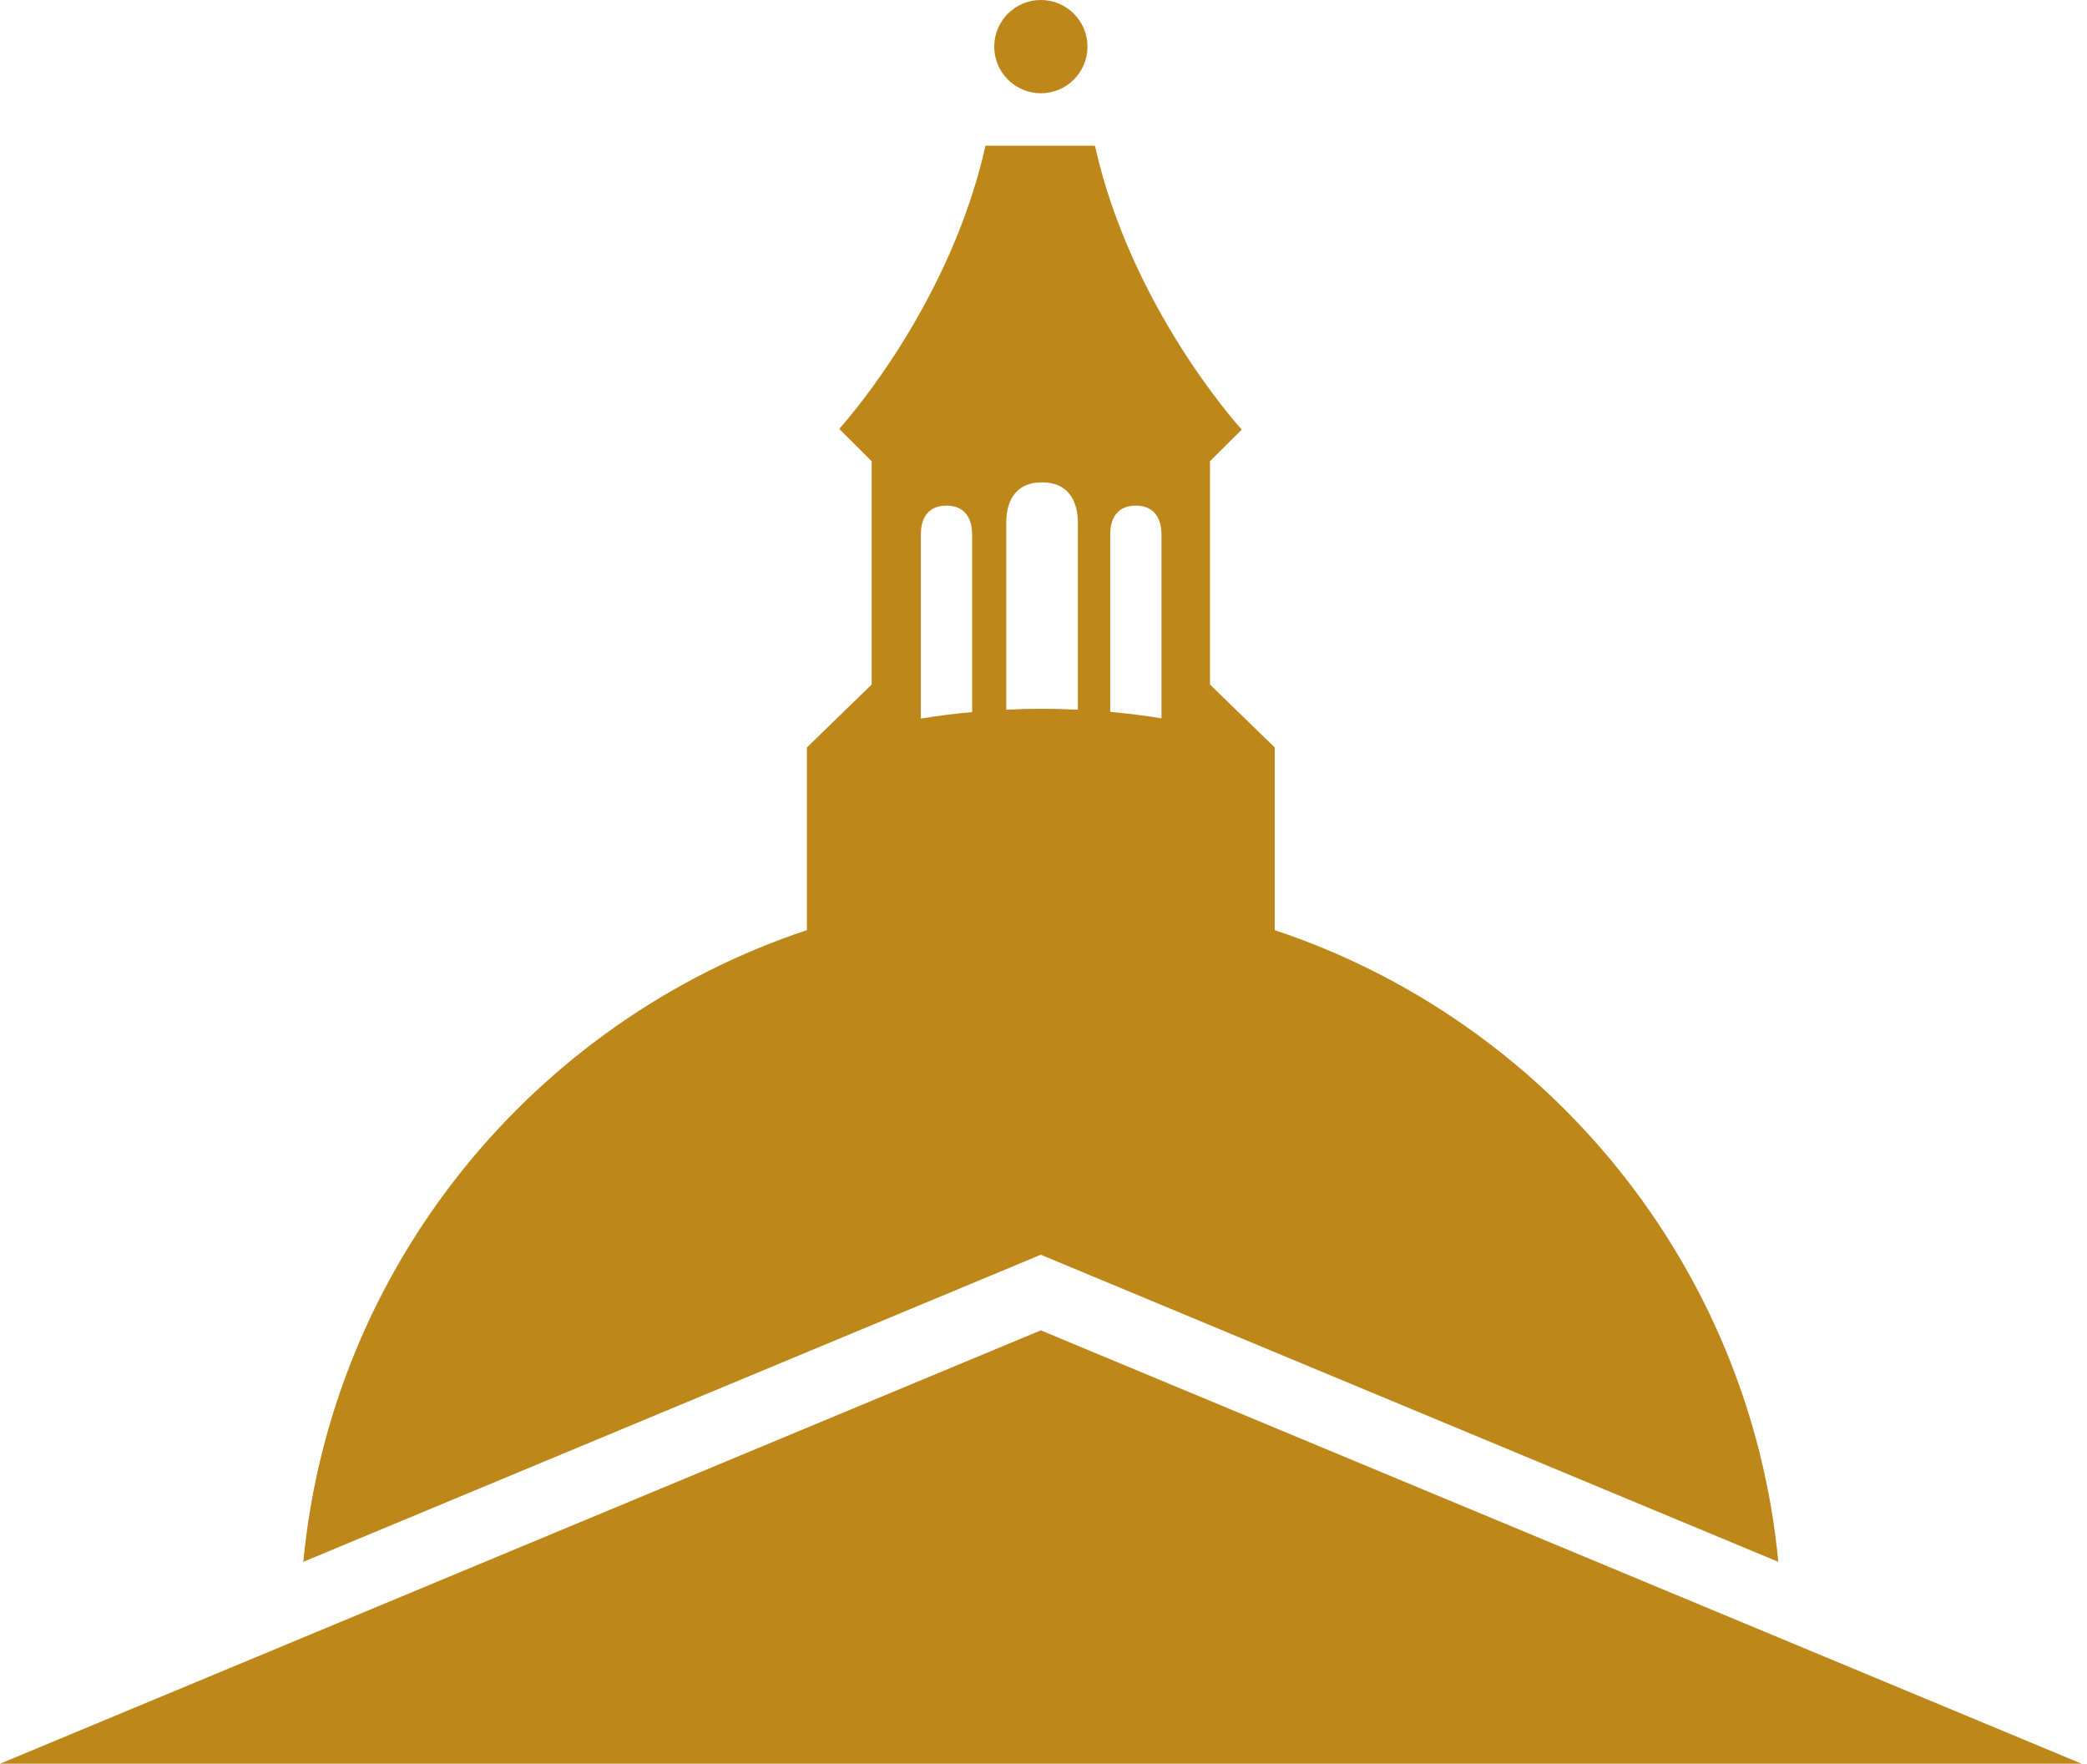
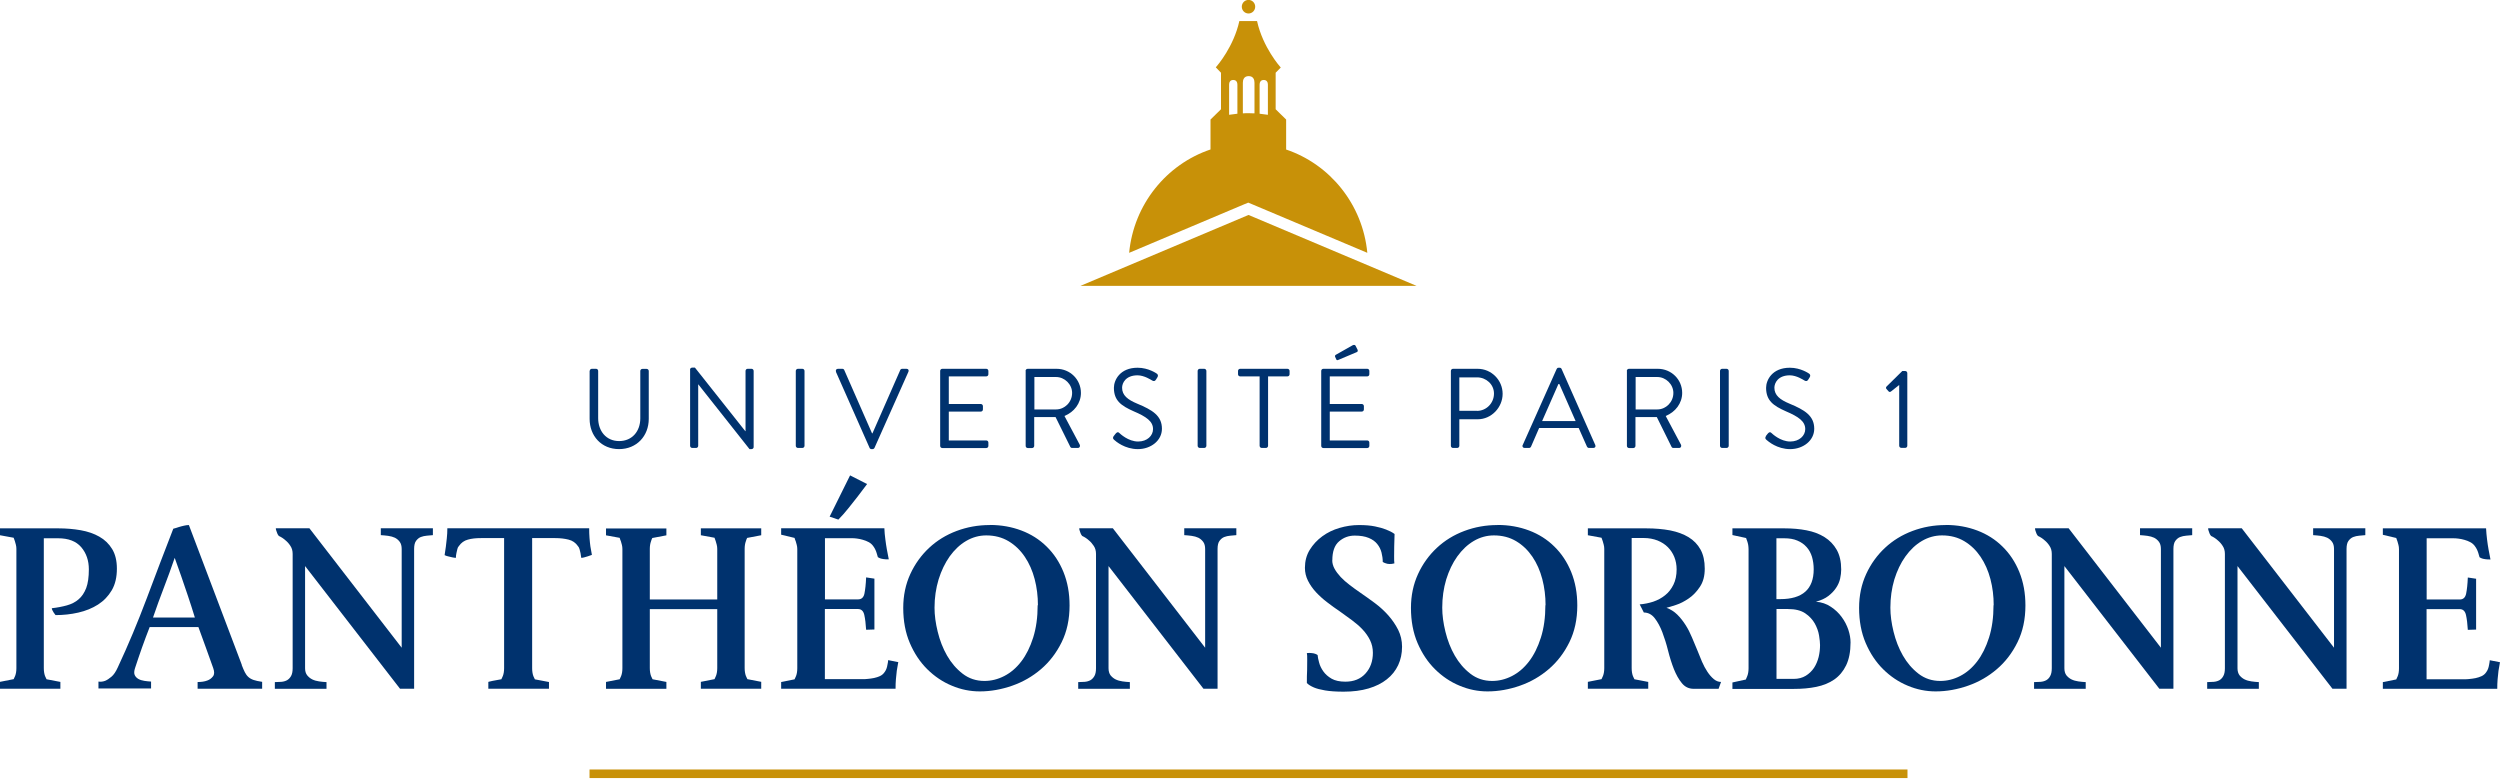
- <svg xmlns="http://www.w3.org/2000/svg" width="71" height="60" viewBox="0 0 71 60" fill="none">
-   <path d="M35.41 3.173C36.286 3.173 36.996 2.462 36.996 1.587C36.996 0.711 36.286 0 35.41 0C34.535 0 33.824 0.711 33.824 1.587C33.824 2.462 34.535 3.173 35.41 3.173Z" fill="#BE8719" />
-   <path d="M35.409 45.257L0 60H70.819L35.409 45.257Z" fill="#BE8719" />
-   <path d="M43.366 31.642V25.428L41.164 23.287V15.689L42.246 14.614C42.097 14.451 38.475 10.434 37.249 4.957H33.527C32.35 10.207 28.971 14.118 28.564 14.576L28.554 14.594L29.654 15.689V23.287L27.451 25.428V31.642C18.167 34.73 11.28 43.065 10.318 53.132L34.497 43.065L35.407 42.684L36.321 43.065L60.499 53.132C59.537 43.065 52.65 34.73 43.366 31.642ZM37.769 18.181C37.769 17.771 37.912 17.201 38.641 17.201C39.37 17.201 39.514 17.782 39.514 18.181V24.436C38.938 24.344 38.357 24.269 37.769 24.216V18.181ZM34.233 17.776C34.233 17.206 34.433 16.41 35.451 16.41C36.469 16.41 36.669 17.219 36.669 17.776V24.142C36.265 24.124 35.86 24.111 35.451 24.111C35.042 24.111 34.638 24.121 34.233 24.142V17.776ZM31.327 18.181C31.327 17.771 31.47 17.201 32.199 17.201C32.929 17.201 33.072 17.782 33.072 18.181V24.223C32.483 24.277 31.903 24.351 31.327 24.446V18.181Z" fill="#BE8719" />
+ <svg xmlns="http://www.w3.org/2000/svg" width="196" height="61" viewBox="0 0 196 61" fill="none">
+   <path d="M97.883 1.058C98.173 1.058 98.408 0.82 98.408 0.525C98.408 0.231 98.173 -0.007 97.883 -0.007C97.592 -0.007 97.357 0.231 97.357 0.525C97.357 0.82 97.592 1.058 97.883 1.058Z" fill="#C89108" />
+   <path d="M97.883 16.852L84.704 22.413H111.061L97.883 16.852Z" fill="#C89108" />
+   <path d="M96.362 6.64C96.362 6.486 96.417 6.269 96.687 6.269C96.956 6.269 97.012 6.486 97.012 6.64V8.916C96.79 8.937 96.576 8.965 96.362 9V6.64ZM97.44 6.486C97.44 6.269 97.516 5.967 97.896 5.967C98.276 5.967 98.352 6.269 98.352 6.486V8.888C98.2 8.881 98.048 8.874 97.896 8.874C97.744 8.874 97.592 8.874 97.44 8.888V6.486ZM98.753 6.64C98.753 6.486 98.808 6.269 99.078 6.269C99.347 6.269 99.403 6.486 99.403 6.64V9C99.189 8.965 98.974 8.937 98.753 8.916V6.64ZM100.833 11.718V9.372L100.011 8.566V5.701L100.412 5.295C100.356 5.232 99.009 3.719 98.553 1.653H97.164C96.728 3.635 95.471 5.106 95.319 5.281L95.726 5.701V8.566L94.904 9.372V11.718C91.449 12.881 88.885 16.026 88.525 19.822L97.523 16.026L97.862 15.886L98.2 16.026L107.198 19.822C106.839 16.026 104.275 12.881 100.819 11.718" fill="#C89108" />
+   <path d="M4.734 53.457V53.996H0V53.457L1.071 53.246C1.071 53.246 1.12 53.148 1.189 52.987C1.251 52.826 1.285 52.623 1.285 52.378V43.034C1.285 42.915 1.272 42.81 1.244 42.705C1.216 42.6 1.196 42.509 1.168 42.432C1.133 42.341 1.099 42.25 1.071 42.159L0 41.963V41.423H4.582C5.19 41.423 5.777 41.472 6.33 41.57C6.883 41.669 7.374 41.837 7.788 42.075C8.21 42.313 8.542 42.635 8.79 43.041C9.039 43.448 9.164 43.959 9.164 44.582C9.164 45.255 9.032 45.815 8.763 46.277C8.493 46.733 8.134 47.111 7.685 47.398C7.235 47.685 6.717 47.895 6.137 48.028C5.556 48.161 4.962 48.224 4.354 48.224C4.243 48.084 4.153 47.951 4.105 47.839C4.077 47.79 4.063 47.734 4.063 47.685C4.499 47.636 4.893 47.559 5.245 47.461C5.598 47.363 5.909 47.209 6.164 46.985C6.42 46.768 6.614 46.473 6.759 46.102C6.897 45.731 6.966 45.248 6.966 44.638C6.966 43.945 6.766 43.364 6.365 42.894C5.964 42.432 5.363 42.201 4.561 42.201H3.435V52.378C3.435 52.623 3.469 52.833 3.531 53.001C3.573 53.092 3.607 53.176 3.649 53.254L4.741 53.464L4.734 53.457Z" fill="#00326E" />
+   <path d="M15.279 48.42C15.099 47.839 14.92 47.265 14.726 46.697C14.56 46.207 14.387 45.696 14.201 45.157C14.014 44.624 13.848 44.148 13.697 43.735C13.427 44.519 13.144 45.304 12.847 46.074C12.549 46.844 12.266 47.629 11.996 48.413H15.279V48.42ZM18.949 52.133C19.038 52.364 19.121 52.553 19.197 52.707C19.273 52.854 19.363 52.98 19.474 53.078C19.584 53.176 19.716 53.253 19.881 53.309C20.047 53.365 20.268 53.414 20.552 53.456V53.996H15.493V53.471C15.784 53.471 16.039 53.435 16.253 53.352C16.433 53.288 16.578 53.183 16.696 53.029C16.813 52.882 16.82 52.665 16.716 52.378C16.523 51.852 16.329 51.313 16.136 50.76C15.935 50.214 15.742 49.681 15.555 49.163H11.734C11.533 49.681 11.333 50.206 11.139 50.753C10.946 51.292 10.766 51.839 10.587 52.378C10.511 52.609 10.504 52.791 10.559 52.917C10.614 53.043 10.711 53.148 10.842 53.225C10.974 53.302 11.133 53.352 11.319 53.38C11.506 53.407 11.679 53.428 11.844 53.435V53.975H7.719V53.435C7.885 53.464 8.057 53.443 8.237 53.38C8.389 53.316 8.555 53.211 8.735 53.057C8.914 52.91 9.08 52.665 9.232 52.329C10.048 50.585 10.801 48.778 11.506 46.907C12.204 45.037 12.902 43.216 13.586 41.451C13.738 41.416 13.883 41.367 14.028 41.318C14.153 41.283 14.291 41.241 14.429 41.213C14.567 41.178 14.698 41.164 14.809 41.164L18.956 52.119L18.949 52.133Z" fill="#00326E" />
+   <path d="M33.939 41.416V41.955C33.8 41.969 33.642 41.983 33.469 41.997C33.296 42.011 33.137 42.046 32.992 42.102C32.847 42.158 32.722 42.264 32.619 42.404C32.515 42.544 32.467 42.761 32.467 43.041V53.996H31.361L23.918 44.379V52.392C23.918 52.623 23.974 52.805 24.084 52.945C24.195 53.078 24.326 53.19 24.485 53.267C24.644 53.344 24.823 53.393 25.017 53.421C25.21 53.449 25.411 53.47 25.598 53.477V54.003H21.548V53.477C21.714 53.477 21.88 53.47 22.052 53.456C22.225 53.442 22.37 53.4 22.502 53.33C22.626 53.26 22.736 53.148 22.819 53.001C22.902 52.854 22.944 52.651 22.944 52.392V43.433C22.944 43.188 22.889 42.978 22.771 42.803C22.66 42.628 22.529 42.481 22.391 42.369C22.239 42.228 22.059 42.109 21.859 42.018C21.797 41.941 21.755 41.871 21.734 41.808C21.714 41.745 21.693 41.682 21.665 41.612C21.638 41.549 21.624 41.486 21.624 41.416H24.257L31.492 50.781V43.041C31.492 42.81 31.444 42.621 31.34 42.481C31.237 42.341 31.112 42.236 30.96 42.158C30.808 42.088 30.635 42.039 30.435 42.011C30.235 41.983 30.041 41.969 29.855 41.955V41.416H33.939Z" fill="#00326E" />
+   <path d="M46.191 41.416C46.191 41.675 46.198 41.927 46.218 42.179C46.239 42.432 46.26 42.656 46.288 42.845C46.329 43.076 46.364 43.293 46.405 43.503C46.163 43.594 45.963 43.657 45.797 43.699C45.707 43.727 45.631 43.734 45.569 43.734C45.555 43.608 45.534 43.482 45.514 43.37C45.486 43.265 45.465 43.167 45.438 43.062C45.41 42.957 45.368 42.873 45.306 42.81C45.127 42.551 44.885 42.383 44.574 42.306C44.263 42.228 43.917 42.187 43.53 42.187H41.72V52.385C41.72 52.63 41.754 52.84 41.816 53.008C41.858 53.099 41.892 53.183 41.934 53.26L43.04 53.47V53.996H38.285V53.47C38.285 53.47 38.271 53.463 38.32 53.449C38.368 53.435 38.472 53.414 38.624 53.379C38.776 53.351 39.004 53.309 39.308 53.253C39.322 53.239 39.356 53.155 39.425 52.994C39.488 52.833 39.522 52.63 39.522 52.385V42.187H37.712C37.318 42.187 36.972 42.221 36.682 42.306C36.392 42.383 36.157 42.551 35.977 42.81C35.915 42.873 35.873 42.957 35.853 43.062C35.832 43.167 35.811 43.265 35.783 43.37C35.756 43.489 35.742 43.608 35.742 43.734C35.666 43.734 35.576 43.72 35.472 43.699C35.383 43.671 35.286 43.65 35.175 43.629C35.065 43.608 34.961 43.573 34.857 43.524C34.885 43.321 34.913 43.097 34.954 42.866C34.982 42.67 35.002 42.453 35.03 42.2C35.058 41.948 35.072 41.689 35.072 41.416H46.205H46.191Z" fill="#00326E" />
+   <path d="M59.68 53.457V53.996H54.947V53.457L56.018 53.246C56.018 53.246 56.066 53.148 56.135 52.987C56.197 52.826 56.232 52.623 56.232 52.378V47.755H50.945V52.378C50.945 52.623 50.98 52.833 51.042 53.001C51.077 53.092 51.118 53.176 51.16 53.254L52.245 53.464V54.003H47.511V53.464L48.582 53.254C48.582 53.254 48.63 53.156 48.699 52.994C48.762 52.833 48.796 52.63 48.796 52.385V43.041C48.796 42.922 48.782 42.817 48.755 42.712C48.727 42.607 48.706 42.516 48.679 42.439C48.637 42.348 48.609 42.257 48.582 42.166L47.511 41.97V41.43H52.245V41.97L51.139 42.18C51.097 42.257 51.07 42.341 51.042 42.432C50.98 42.6 50.945 42.803 50.945 43.034V46.999H56.232V43.034C56.232 42.915 56.218 42.81 56.191 42.705C56.163 42.6 56.142 42.509 56.114 42.432C56.08 42.341 56.045 42.25 56.018 42.159L54.947 41.963V41.423H59.68V41.963L58.575 42.173C58.533 42.25 58.506 42.334 58.478 42.425C58.416 42.593 58.381 42.796 58.381 43.027V52.371C58.381 52.616 58.416 52.826 58.478 52.994C58.519 53.085 58.554 53.169 58.595 53.246L59.687 53.457H59.68Z" fill="#00326E" />
+   <path d="M65.043 40.505L65.727 40.737C65.983 40.477 66.246 40.183 66.508 39.854C66.778 39.525 67.019 39.217 67.234 38.937C67.489 38.6 67.738 38.271 67.98 37.949L66.646 37.27L65.043 40.505ZM70.426 51.901C70.385 52.118 70.35 52.35 70.309 52.581C70.281 52.791 70.261 53.008 70.24 53.246C70.219 53.484 70.212 53.736 70.212 53.996H61.242V53.47L62.293 53.26C62.293 53.26 62.341 53.162 62.41 53.001C62.472 52.84 62.507 52.637 62.507 52.392V43.048C62.507 42.929 62.493 42.824 62.465 42.719C62.438 42.614 62.417 42.523 62.389 42.446C62.348 42.355 62.32 42.264 62.293 42.172L61.242 41.92V41.416H69.335C69.348 41.703 69.369 41.99 69.411 42.278C69.445 42.565 69.487 42.831 69.528 43.062C69.576 43.335 69.632 43.594 69.68 43.853C69.514 43.853 69.376 43.853 69.272 43.833C69.162 43.819 69.079 43.797 69.017 43.776C68.941 43.748 68.879 43.72 68.823 43.678C68.796 43.573 68.768 43.468 68.726 43.349C68.664 43.146 68.574 42.964 68.457 42.81C68.367 42.684 68.25 42.579 68.105 42.502C67.959 42.425 67.807 42.362 67.648 42.32C67.489 42.271 67.331 42.242 67.178 42.221C67.026 42.2 66.895 42.194 66.778 42.194H64.677V46.991H67.275C67.545 46.991 67.711 46.837 67.773 46.529C67.835 46.221 67.883 45.801 67.904 45.268L68.554 45.366V49.352L67.904 49.373C67.876 48.897 67.828 48.504 67.759 48.203C67.69 47.902 67.524 47.748 67.268 47.748H64.67V53.246H67.628C67.745 53.246 67.876 53.246 68.035 53.225C68.194 53.211 68.353 53.19 68.526 53.155C68.692 53.12 68.844 53.071 68.996 53.001C69.141 52.931 69.258 52.833 69.348 52.7C69.466 52.546 69.542 52.35 69.576 52.118C69.604 51.999 69.625 51.88 69.632 51.754L70.413 51.908L70.426 51.901Z" fill="#00326E" />
+   <path d="M81.373 47.454C81.373 46.746 81.29 46.06 81.117 45.401C80.945 44.743 80.689 44.162 80.343 43.65C79.998 43.139 79.576 42.733 79.072 42.431C78.567 42.13 77.987 41.976 77.323 41.976C76.764 41.976 76.238 42.123 75.748 42.41C75.257 42.698 74.829 43.104 74.455 43.622C74.089 44.141 73.799 44.743 73.585 45.429C73.377 46.123 73.267 46.858 73.267 47.643C73.267 48.224 73.35 48.854 73.516 49.527C73.681 50.206 73.923 50.83 74.248 51.397C74.573 51.964 74.981 52.441 75.471 52.819C75.962 53.197 76.529 53.386 77.178 53.386C77.71 53.386 78.229 53.26 78.733 53.001C79.238 52.742 79.68 52.364 80.067 51.859C80.454 51.355 80.765 50.731 81 49.989C81.235 49.247 81.352 48.399 81.352 47.447L81.373 47.454ZM77.614 41.157C78.491 41.157 79.314 41.304 80.074 41.591C80.834 41.878 81.497 42.298 82.057 42.852C82.617 43.398 83.059 44.063 83.377 44.848C83.695 45.633 83.854 46.501 83.854 47.468C83.854 48.553 83.647 49.513 83.232 50.353C82.817 51.194 82.278 51.894 81.615 52.462C80.951 53.029 80.205 53.463 79.362 53.757C78.519 54.052 77.676 54.206 76.819 54.206C76.066 54.206 75.333 54.059 74.621 53.757C73.909 53.463 73.267 53.029 72.7 52.469C72.133 51.908 71.677 51.222 71.332 50.416C70.986 49.611 70.814 48.693 70.814 47.657C70.814 46.69 71 45.808 71.366 45.009C71.733 44.211 72.23 43.524 72.845 42.95C73.46 42.376 74.179 41.934 75.001 41.626C75.824 41.318 76.688 41.164 77.586 41.164" fill="#00326E" />
+   <path d="M96.929 41.416V41.955C96.791 41.969 96.632 41.983 96.459 41.997C96.286 42.011 96.127 42.046 95.982 42.102C95.837 42.158 95.713 42.264 95.609 42.404C95.505 42.544 95.457 42.761 95.457 43.041V53.996H94.351L86.909 44.379V52.392C86.909 52.623 86.964 52.805 87.067 52.945C87.178 53.078 87.309 53.19 87.468 53.267C87.627 53.344 87.807 53.393 88 53.421C88.201 53.449 88.394 53.47 88.581 53.477V54.003H84.531V53.477C84.697 53.477 84.863 53.47 85.036 53.456C85.209 53.442 85.354 53.4 85.485 53.33C85.609 53.26 85.72 53.148 85.803 53.001C85.886 52.854 85.927 52.651 85.927 52.392V43.433C85.927 43.188 85.872 42.978 85.754 42.803C85.637 42.628 85.513 42.481 85.374 42.369C85.222 42.228 85.043 42.109 84.842 42.018C84.78 41.941 84.739 41.871 84.718 41.808C84.697 41.745 84.676 41.682 84.649 41.612C84.621 41.549 84.614 41.486 84.614 41.416H87.247L94.483 50.781V43.041C94.483 42.81 94.434 42.621 94.331 42.481C94.227 42.341 94.103 42.236 93.951 42.158C93.798 42.088 93.626 42.039 93.425 42.011C93.225 41.983 93.031 41.969 92.845 41.955V41.416H96.929Z" fill="#00326E" />
+   <path d="M104.448 43.931C104.448 44.148 104.51 44.372 104.628 44.589C104.745 44.806 104.911 45.023 105.111 45.24C105.312 45.451 105.547 45.661 105.809 45.857C106.072 46.06 106.341 46.256 106.618 46.445C106.998 46.704 107.385 46.985 107.786 47.279C108.18 47.573 108.532 47.895 108.843 48.245C109.154 48.596 109.41 48.974 109.617 49.38C109.818 49.786 109.921 50.228 109.921 50.704C109.921 51.236 109.818 51.712 109.617 52.147C109.41 52.581 109.12 52.952 108.726 53.26C108.339 53.569 107.862 53.807 107.295 53.975C106.728 54.143 106.079 54.227 105.339 54.227C104.738 54.227 104.254 54.192 103.888 54.129C103.515 54.066 103.225 53.989 103.011 53.898C102.769 53.793 102.582 53.681 102.458 53.548C102.458 53.197 102.458 52.861 102.478 52.539C102.478 52.28 102.478 52.021 102.485 51.755C102.485 51.488 102.485 51.306 102.458 51.201C102.596 51.187 102.727 51.187 102.838 51.201C102.955 51.215 103.038 51.229 103.107 51.257C103.183 51.285 103.246 51.313 103.301 51.355C103.315 51.509 103.349 51.706 103.418 51.944C103.48 52.182 103.591 52.413 103.75 52.637C103.909 52.861 104.123 53.05 104.4 53.211C104.669 53.365 105.035 53.443 105.478 53.443C106.141 53.443 106.666 53.232 107.053 52.805C107.44 52.378 107.634 51.839 107.634 51.18C107.634 50.816 107.558 50.494 107.413 50.193C107.268 49.898 107.074 49.618 106.832 49.359C106.59 49.1 106.314 48.862 106.003 48.631C105.692 48.407 105.374 48.175 105.056 47.944C104.711 47.713 104.372 47.468 104.047 47.216C103.715 46.964 103.425 46.697 103.169 46.424C102.914 46.144 102.706 45.85 102.548 45.535C102.389 45.219 102.306 44.883 102.306 44.519C102.306 43.994 102.43 43.517 102.686 43.104C102.941 42.691 103.266 42.341 103.667 42.047C104.068 41.752 104.517 41.535 105.022 41.388C105.526 41.241 106.031 41.164 106.542 41.164C107.053 41.164 107.44 41.199 107.793 41.269C108.145 41.339 108.429 41.423 108.663 41.514C108.933 41.619 109.154 41.731 109.334 41.864C109.32 42.264 109.313 42.593 109.306 42.852C109.306 43.111 109.299 43.363 109.299 43.615C109.299 43.868 109.299 44.05 109.32 44.169C109.182 44.204 109.05 44.225 108.94 44.218C108.829 44.218 108.733 44.197 108.657 44.169C108.567 44.141 108.484 44.106 108.408 44.057C108.408 43.812 108.373 43.566 108.311 43.321C108.249 43.076 108.138 42.852 107.979 42.656C107.82 42.453 107.599 42.292 107.309 42.173C107.026 42.054 106.659 41.991 106.21 41.991C105.74 41.991 105.326 42.145 104.98 42.446C104.628 42.747 104.455 43.244 104.455 43.924" fill="#00326E" />
+   <path d="M121.172 47.454C121.172 46.746 121.089 46.06 120.916 45.401C120.743 44.743 120.488 44.162 120.142 43.65C119.796 43.139 119.375 42.733 118.87 42.431C118.366 42.13 117.785 41.976 117.122 41.976C116.562 41.976 116.037 42.123 115.546 42.41C115.056 42.698 114.627 43.104 114.254 43.622C113.881 44.141 113.598 44.743 113.383 45.429C113.176 46.123 113.072 46.858 113.072 47.643C113.072 48.224 113.155 48.854 113.321 49.527C113.487 50.206 113.729 50.83 114.054 51.397C114.379 51.964 114.786 52.441 115.277 52.819C115.768 53.197 116.334 53.386 116.984 53.386C117.516 53.386 118.034 53.26 118.539 53.001C119.043 52.742 119.486 52.364 119.873 51.859C120.26 51.355 120.57 50.731 120.805 49.989C121.04 49.247 121.158 48.399 121.158 47.447L121.172 47.454ZM117.419 41.157C118.297 41.157 119.119 41.304 119.879 41.591C120.64 41.878 121.303 42.298 121.863 42.852C122.423 43.398 122.865 44.063 123.183 44.848C123.501 45.633 123.66 46.501 123.66 47.468C123.66 48.553 123.452 49.513 123.038 50.353C122.623 51.194 122.084 51.894 121.42 52.462C120.757 53.029 120.011 53.463 119.168 53.757C118.325 54.052 117.481 54.206 116.624 54.206C115.871 54.206 115.139 54.059 114.427 53.757C113.715 53.463 113.072 53.029 112.506 52.469C111.939 51.908 111.483 51.222 111.137 50.416C110.792 49.611 110.619 48.693 110.619 47.657C110.619 46.69 110.806 45.808 111.172 45.009C111.538 44.211 112.036 43.524 112.651 42.95C113.266 42.376 113.985 41.934 114.807 41.626C115.629 41.318 116.493 41.164 117.392 41.164" fill="#00326E" />
+   <path d="M129.222 53.457V53.996H124.488V53.457L125.559 53.246C125.559 53.246 125.608 53.148 125.677 52.987C125.739 52.826 125.774 52.623 125.774 52.378V43.034C125.774 42.915 125.76 42.81 125.732 42.705C125.705 42.6 125.684 42.509 125.656 42.432C125.622 42.341 125.587 42.25 125.559 42.159L124.488 41.963V41.423H129.07C129.754 41.423 130.383 41.479 130.943 41.584C131.503 41.697 131.986 41.872 132.387 42.117C132.788 42.362 133.099 42.684 133.32 43.083C133.541 43.483 133.652 43.98 133.652 44.575C133.652 45.171 133.527 45.619 133.279 45.997C133.03 46.375 132.74 46.684 132.401 46.915C132.062 47.146 131.731 47.321 131.399 47.426C131.067 47.538 130.818 47.608 130.653 47.65C130.97 47.769 131.254 47.944 131.496 48.182C131.738 48.421 131.952 48.694 132.145 48.995C132.339 49.296 132.505 49.625 132.65 49.975C132.795 50.326 132.94 50.662 133.078 50.998C133.196 51.292 133.313 51.587 133.438 51.881C133.562 52.168 133.707 52.434 133.859 52.665C134.011 52.896 134.177 53.085 134.357 53.239C134.536 53.387 134.723 53.464 134.93 53.464L134.737 54.003H132.788C132.408 54.003 132.097 53.856 131.855 53.555C131.613 53.261 131.406 52.889 131.233 52.455C131.06 52.014 130.908 51.538 130.777 51.012C130.646 50.487 130.494 50.011 130.328 49.569C130.162 49.135 129.962 48.764 129.733 48.47C129.505 48.175 129.215 48.021 128.877 48.021L128.552 47.384C128.904 47.356 129.264 47.286 129.609 47.174C129.962 47.055 130.272 46.887 130.542 46.669C130.818 46.452 131.033 46.172 131.199 45.836C131.364 45.5 131.447 45.101 131.447 44.638C131.447 44.288 131.385 43.966 131.268 43.672C131.15 43.377 130.977 43.118 130.763 42.901C130.549 42.684 130.279 42.509 129.955 42.376C129.63 42.25 129.27 42.18 128.877 42.18H127.923V52.378C127.923 52.623 127.957 52.833 128.02 53.001C128.061 53.092 128.096 53.176 128.137 53.254L129.229 53.464L129.222 53.457Z" fill="#00326E" />
+   <path d="M140.625 53.225C140.991 53.225 141.309 53.141 141.572 52.98C141.835 52.819 142.049 52.609 142.215 52.364C142.38 52.112 142.498 51.832 142.581 51.51C142.657 51.194 142.691 50.879 142.691 50.571C142.691 50.389 142.664 50.144 142.615 49.828C142.567 49.513 142.45 49.198 142.284 48.89C142.111 48.582 141.862 48.309 141.53 48.084C141.199 47.86 140.75 47.748 140.176 47.748H139.278V53.225H140.632H140.625ZM139.271 42.194V46.971H139.575C141.316 46.971 142.194 46.193 142.194 44.631C142.194 44.281 142.146 43.959 142.063 43.665C141.973 43.37 141.835 43.111 141.641 42.894C141.448 42.677 141.206 42.502 140.915 42.383C140.625 42.257 140.28 42.201 139.886 42.201H139.278L139.271 42.194ZM144.35 44.652C144.35 44.869 144.322 45.108 144.267 45.36C144.212 45.612 144.108 45.85 143.949 46.088C143.797 46.319 143.59 46.536 143.341 46.726C143.085 46.922 142.761 47.069 142.367 47.174C142.809 47.209 143.203 47.342 143.541 47.573C143.88 47.797 144.163 48.063 144.391 48.379C144.62 48.687 144.792 49.023 144.91 49.373C145.027 49.73 145.083 50.06 145.083 50.368C145.083 51.089 144.965 51.685 144.737 52.161C144.509 52.63 144.198 53.001 143.804 53.275C143.41 53.548 142.94 53.737 142.401 53.849C141.862 53.961 141.275 54.01 140.653 54.01H135.822V53.506L136.873 53.275C136.873 53.275 136.921 53.156 136.99 52.994C137.052 52.833 137.087 52.63 137.087 52.385V43.055C137.087 42.936 137.073 42.831 137.059 42.726C137.039 42.621 137.018 42.53 136.99 42.453C136.956 42.362 136.921 42.271 136.893 42.18L135.822 41.949V41.423H139.906C140.522 41.423 141.095 41.472 141.634 41.577C142.173 41.682 142.643 41.858 143.044 42.11C143.445 42.362 143.763 42.691 143.998 43.104C144.233 43.518 144.35 44.036 144.35 44.652Z" fill="#00326E" />
+   <path d="M156.305 47.454C156.305 46.746 156.223 46.06 156.05 45.401C155.877 44.743 155.621 44.162 155.276 43.65C154.93 43.139 154.509 42.733 154.004 42.431C153.5 42.13 152.919 41.976 152.256 41.976C151.696 41.976 151.171 42.123 150.68 42.41C150.19 42.698 149.761 43.104 149.388 43.622C149.015 44.141 148.731 44.743 148.517 45.429C148.31 46.123 148.206 46.858 148.206 47.643C148.206 48.224 148.289 48.854 148.455 49.527C148.621 50.206 148.863 50.83 149.188 51.397C149.512 51.964 149.92 52.441 150.411 52.819C150.901 53.197 151.468 53.386 152.118 53.386C152.65 53.386 153.168 53.26 153.673 53.001C154.177 52.742 154.619 52.364 155.006 51.859C155.393 51.355 155.704 50.731 155.939 49.989C156.174 49.247 156.292 48.399 156.292 47.447L156.305 47.454ZM152.553 41.157C153.431 41.157 154.253 41.304 155.013 41.591C155.773 41.878 156.437 42.298 156.997 42.852C157.556 43.398 157.999 44.063 158.316 44.848C158.634 45.633 158.793 46.501 158.793 47.468C158.793 48.553 158.586 49.513 158.171 50.353C157.757 51.194 157.218 51.894 156.554 52.462C155.891 53.029 155.145 53.463 154.301 53.757C153.458 54.052 152.615 54.206 151.758 54.206C151.005 54.206 150.272 54.059 149.561 53.757C148.849 53.463 148.206 53.029 147.64 52.469C147.073 51.908 146.617 51.222 146.271 50.416C145.926 49.611 145.753 48.693 145.753 47.657C145.753 46.69 145.94 45.808 146.306 45.009C146.672 44.211 147.17 43.524 147.785 42.95C148.4 42.376 149.118 41.934 149.941 41.626C150.763 41.318 151.627 41.164 152.525 41.164" fill="#00326E" />
+   <path d="M171.868 41.416V41.955C171.73 41.969 171.571 41.983 171.399 41.997C171.226 42.011 171.067 42.046 170.922 42.102C170.777 42.158 170.652 42.264 170.548 42.404C170.445 42.544 170.396 42.761 170.396 43.041V53.996H169.291L161.848 44.379V52.392C161.848 52.623 161.903 52.805 162.007 52.945C162.117 53.078 162.249 53.19 162.408 53.267C162.567 53.344 162.746 53.393 162.94 53.421C163.14 53.449 163.334 53.47 163.52 53.477V54.003H159.471V53.477C159.637 53.477 159.802 53.47 159.975 53.456C160.148 53.442 160.293 53.4 160.424 53.33C160.549 53.26 160.659 53.148 160.735 53.001C160.818 52.854 160.86 52.651 160.86 52.392V43.433C160.86 43.188 160.804 42.978 160.687 42.803C160.576 42.628 160.445 42.481 160.307 42.369C160.155 42.228 159.975 42.109 159.775 42.018C159.713 41.941 159.671 41.871 159.65 41.808C159.63 41.745 159.609 41.682 159.581 41.612C159.554 41.549 159.547 41.486 159.547 41.416H162.18L169.415 50.781V43.041C169.415 42.81 169.367 42.621 169.263 42.481C169.159 42.341 169.035 42.236 168.883 42.158C168.731 42.088 168.558 42.039 168.358 42.011C168.157 41.983 167.964 41.969 167.777 41.955V41.416H171.862H171.868Z" fill="#00326E" />
+   <path d="M185.441 41.416V41.955C185.302 41.969 185.144 41.983 184.971 41.997C184.798 42.011 184.639 42.046 184.494 42.102C184.349 42.158 184.224 42.264 184.121 42.404C184.017 42.544 183.969 42.761 183.969 43.041V53.996H182.863L175.42 44.379V52.392C175.42 52.623 175.476 52.805 175.579 52.945C175.69 53.078 175.821 53.19 175.98 53.267C176.139 53.344 176.319 53.393 176.512 53.421C176.713 53.449 176.906 53.47 177.093 53.477V54.003H173.043V53.477C173.209 53.477 173.375 53.47 173.547 53.456C173.72 53.442 173.865 53.4 173.997 53.33C174.121 53.26 174.232 53.148 174.308 53.001C174.391 52.854 174.432 52.651 174.432 52.392V43.433C174.432 43.188 174.377 42.978 174.259 42.803C174.149 42.628 174.017 42.481 173.879 42.369C173.727 42.228 173.547 42.109 173.347 42.018C173.285 41.941 173.243 41.871 173.223 41.808C173.202 41.745 173.181 41.682 173.154 41.612C173.126 41.549 173.119 41.486 173.119 41.416H175.752L182.987 50.781V43.041C182.987 42.81 182.939 42.621 182.835 42.481C182.732 42.341 182.607 42.236 182.455 42.158C182.303 42.088 182.13 42.039 181.93 42.011C181.73 41.983 181.536 41.969 181.35 41.955V41.416H185.434H185.441Z" fill="#00326E" />
+   <path d="M196 51.909C195.958 52.126 195.924 52.357 195.882 52.588C195.855 52.798 195.834 53.015 195.813 53.254C195.792 53.492 195.785 53.744 195.785 54.003H186.815V53.478L187.866 53.267C187.866 53.267 187.914 53.169 187.983 53.008C188.046 52.847 188.08 52.644 188.08 52.399V43.055C188.08 42.936 188.066 42.831 188.039 42.726C188.011 42.621 187.99 42.53 187.963 42.453C187.928 42.362 187.894 42.271 187.866 42.18L186.815 41.928V41.423H194.908C194.922 41.711 194.949 41.998 194.984 42.285C195.018 42.572 195.06 42.838 195.101 43.069C195.15 43.343 195.205 43.602 195.253 43.861C195.087 43.861 194.949 43.861 194.846 43.84C194.735 43.826 194.652 43.805 194.59 43.784C194.514 43.756 194.452 43.728 194.396 43.686C194.369 43.581 194.341 43.476 194.3 43.356C194.237 43.153 194.148 42.971 194.03 42.817C193.94 42.691 193.823 42.586 193.678 42.509C193.533 42.432 193.381 42.369 193.222 42.327C193.063 42.278 192.904 42.25 192.752 42.229C192.6 42.208 192.468 42.201 192.351 42.201H190.25V46.999H192.848C193.118 46.999 193.284 46.845 193.346 46.536C193.408 46.228 193.457 45.808 193.477 45.276L194.127 45.374V49.359L193.477 49.38C193.45 48.904 193.401 48.512 193.332 48.211C193.263 47.909 193.097 47.755 192.842 47.755H190.243V53.254H193.201C193.318 53.254 193.45 53.254 193.609 53.233C193.768 53.218 193.926 53.197 194.092 53.163C194.258 53.127 194.41 53.078 194.562 53.008C194.707 52.938 194.825 52.84 194.915 52.707C195.032 52.553 195.108 52.357 195.143 52.126C195.17 52.007 195.184 51.888 195.198 51.762L195.979 51.916L196 51.909Z" fill="#00326E" />
+   <path d="M149.547 60.328H46.219V61H149.547V60.328Z" fill="#C89108" />
+   <path d="M46.233 29.082C46.233 28.991 46.309 28.914 46.398 28.914H46.73C46.827 28.914 46.896 28.991 46.896 29.082V32.78C46.896 33.788 47.518 34.58 48.541 34.58C49.563 34.58 50.199 33.809 50.199 32.801V29.089C50.199 28.998 50.268 28.921 50.365 28.921H50.697C50.787 28.921 50.863 28.998 50.863 29.089V32.836C50.863 34.181 49.916 35.21 48.534 35.21C47.152 35.21 46.226 34.181 46.226 32.836V29.089L46.233 29.082Z" fill="#00326E" />
+   <path d="M54.097 28.983C54.097 28.892 54.173 28.822 54.263 28.822H54.484L58.43 33.802H58.45V29.081C58.45 28.99 58.52 28.913 58.616 28.913H58.92C59.01 28.913 59.086 28.99 59.086 29.081V35.049C59.086 35.14 59.01 35.21 58.92 35.21H58.761L54.746 30.132H54.739V34.951C54.739 35.042 54.67 35.119 54.574 35.119H54.269C54.18 35.119 54.104 35.042 54.104 34.951V28.983H54.097Z" fill="#00326E" />
+   <path d="M62.556 28.914H62.908C62.998 28.914 63.074 28.991 63.074 29.082V34.951C63.074 35.042 62.998 35.119 62.908 35.119H62.556C62.466 35.119 62.39 35.042 62.39 34.951V29.082C62.39 28.991 62.466 28.914 62.556 28.914Z" fill="#00326E" />
+   <path d="M65.547 29.145C65.492 29.033 65.561 28.914 65.693 28.914H66.045C66.121 28.914 66.176 28.97 66.19 29.012L68.367 33.971H68.402L70.579 29.012C70.592 28.97 70.654 28.914 70.724 28.914H71.076C71.207 28.914 71.276 29.026 71.221 29.145L68.561 35.112C68.533 35.168 68.484 35.21 68.409 35.21H68.319C68.257 35.21 68.194 35.168 68.174 35.112L65.534 29.145H65.547Z" fill="#00326E" />
+   <path d="M73.709 29.082C73.709 28.991 73.778 28.914 73.875 28.914H77.323C77.42 28.914 77.489 28.991 77.489 29.082V29.341C77.489 29.432 77.42 29.509 77.323 29.509H74.386V31.673H76.895C76.985 31.673 77.061 31.75 77.061 31.841V32.1C77.061 32.199 76.985 32.269 76.895 32.269H74.386V34.531H77.323C77.42 34.531 77.489 34.608 77.489 34.699V34.958C77.489 35.049 77.42 35.126 77.323 35.126H73.875C73.778 35.126 73.709 35.049 73.709 34.958V29.089V29.082Z" fill="#00326E" />
+   <path d="M80.405 29.082C80.405 28.991 80.474 28.914 80.571 28.914H82.838C83.888 28.914 84.745 29.747 84.745 30.805C84.745 31.617 84.213 32.304 83.453 32.612L84.648 34.86C84.711 34.972 84.648 35.119 84.503 35.119H84.054C83.978 35.119 83.93 35.077 83.916 35.042L82.755 32.696H81.082V34.958C81.082 35.049 81.007 35.126 80.917 35.126H80.578C80.481 35.126 80.412 35.049 80.412 34.958V29.089L80.405 29.082ZM82.796 32.1C83.467 32.1 84.054 31.533 84.054 30.805C84.054 30.132 83.467 29.558 82.796 29.558H81.096V32.1H82.796Z" fill="#00326E" />
+   <path d="M87.316 34.188C87.357 34.132 87.406 34.076 87.447 34.02C87.537 33.908 87.634 33.831 87.751 33.943C87.813 33.999 88.449 34.615 89.23 34.615C89.935 34.615 90.398 34.16 90.398 33.642C90.398 33.032 89.873 32.668 88.871 32.241C87.91 31.813 87.33 31.414 87.33 30.405C87.33 29.803 87.799 28.83 89.189 28.83C90.046 28.83 90.681 29.285 90.681 29.285C90.737 29.313 90.84 29.418 90.737 29.586C90.702 29.642 90.667 29.698 90.633 29.754C90.557 29.88 90.467 29.915 90.329 29.831C90.267 29.796 89.714 29.425 89.182 29.425C88.256 29.425 87.972 30.027 87.972 30.398C87.972 30.994 88.415 31.337 89.154 31.645C90.336 32.136 91.096 32.584 91.096 33.614C91.096 34.538 90.232 35.211 89.209 35.211C88.186 35.211 87.475 34.601 87.364 34.496C87.295 34.433 87.205 34.363 87.309 34.195" fill="#00326E" />
+   <path d="M94.061 28.914H94.414C94.504 28.914 94.58 28.991 94.58 29.082V34.951C94.58 35.042 94.504 35.119 94.414 35.119H94.061C93.972 35.119 93.895 35.042 93.895 34.951V29.082C93.895 28.991 93.972 28.914 94.061 28.914Z" fill="#00326E" />
+   <path d="M98.747 29.509H97.226C97.13 29.509 97.061 29.432 97.061 29.341V29.082C97.061 28.991 97.13 28.914 97.226 28.914H100.937C101.034 28.914 101.103 28.991 101.103 29.082V29.341C101.103 29.432 101.034 29.509 100.937 29.509H99.417V34.951C99.417 35.042 99.341 35.119 99.251 35.119H98.919C98.83 35.119 98.754 35.042 98.754 34.951V29.509H98.747Z" fill="#00326E" />
+   <path d="M103.584 29.081C103.584 28.99 103.653 28.913 103.75 28.913H107.191C107.288 28.913 107.357 28.99 107.357 29.081V29.341C107.357 29.432 107.288 29.509 107.191 29.509H104.254V31.673H106.763C106.853 31.673 106.929 31.75 106.929 31.841V32.1C106.929 32.198 106.853 32.268 106.763 32.268H104.254V34.531H107.191C107.288 34.531 107.357 34.608 107.357 34.699V34.958C107.357 35.049 107.288 35.126 107.191 35.126H103.75C103.653 35.126 103.584 35.049 103.584 34.958V29.088V29.081ZM104.676 27.982C104.641 27.912 104.676 27.842 104.731 27.814L106.044 27.071C106.099 27.036 106.231 27.015 106.272 27.099L106.431 27.414C106.466 27.485 106.452 27.576 106.376 27.604L104.966 28.199C104.842 28.255 104.8 28.255 104.766 28.178L104.676 27.982Z" fill="#00326E" />
+   <path d="M113.749 29.082C113.749 28.991 113.818 28.914 113.915 28.914H115.85C116.928 28.914 117.806 29.803 117.806 30.875C117.806 31.946 116.921 32.871 115.857 32.871H114.412V34.951C114.412 35.042 114.336 35.119 114.247 35.119H113.915C113.818 35.119 113.749 35.042 113.749 34.951V29.082ZM115.801 32.213C116.52 32.213 117.128 31.617 117.128 30.854C117.128 30.132 116.513 29.586 115.801 29.586H114.412V32.206H115.801V32.213Z" fill="#00326E" />
+   <path d="M119.382 34.888L122.042 28.928C122.07 28.872 122.111 28.83 122.187 28.83H122.277C122.36 28.83 122.402 28.872 122.429 28.928L125.069 34.888C125.124 35.007 125.055 35.119 124.924 35.119H124.572C124.496 35.119 124.44 35.063 124.42 35.021L123.77 33.557H120.667L120.031 35.021C120.011 35.063 119.962 35.119 119.879 35.119H119.527C119.396 35.119 119.326 35.007 119.375 34.888H119.382ZM123.528 33.011C123.1 32.044 122.678 31.071 122.25 30.104H122.181L120.902 33.011H123.528Z" fill="#00326E" />
+   <path d="M127.543 29.082C127.543 28.991 127.612 28.914 127.709 28.914H129.976C131.026 28.914 131.883 29.747 131.883 30.805C131.883 31.617 131.351 32.304 130.591 32.612L131.786 34.86C131.848 34.972 131.786 35.119 131.641 35.119H131.192C131.116 35.119 131.067 35.077 131.054 35.042L129.893 32.696H128.22V34.958C128.22 35.049 128.144 35.126 128.054 35.126H127.716C127.619 35.126 127.55 35.049 127.55 34.958V29.089L127.543 29.082ZM129.934 32.1C130.604 32.1 131.192 31.533 131.192 30.805C131.192 30.132 130.604 29.558 129.934 29.558H128.234V32.1H129.934Z" fill="#00326E" />
+   <path d="M135.014 28.914H135.366C135.456 28.914 135.532 28.991 135.532 29.082V34.951C135.532 35.042 135.456 35.119 135.366 35.119H135.014C134.924 35.119 134.848 35.042 134.848 34.951V29.082C134.848 28.991 134.924 28.914 135.014 28.914Z" fill="#00326E" />
+   <path d="M138.442 34.188C138.483 34.132 138.531 34.076 138.573 34.02C138.663 33.908 138.759 33.831 138.877 33.943C138.939 33.999 139.575 34.615 140.356 34.615C141.061 34.615 141.531 34.16 141.531 33.642C141.531 33.032 141.005 32.668 140.003 32.241C139.043 31.813 138.462 31.414 138.462 30.405C138.462 29.803 138.932 28.83 140.328 28.83C141.185 28.83 141.821 29.285 141.821 29.285C141.876 29.313 141.98 29.418 141.876 29.586C141.842 29.642 141.807 29.698 141.772 29.754C141.696 29.88 141.607 29.915 141.468 29.831C141.406 29.796 140.853 29.425 140.321 29.425C139.395 29.425 139.112 30.027 139.112 30.398C139.112 30.994 139.554 31.337 140.294 31.645C141.475 32.136 142.236 32.584 142.236 33.614C142.236 34.538 141.372 35.211 140.349 35.211C139.326 35.211 138.621 34.601 138.504 34.496C138.435 34.433 138.345 34.363 138.448 34.195" fill="#00326E" />
+   <path d="M148.89 30.189L148.261 30.686C148.192 30.742 148.123 30.749 148.061 30.679L147.895 30.49C147.833 30.42 147.867 30.336 147.916 30.294L149.139 29.089H149.374C149.464 29.089 149.533 29.166 149.533 29.257V34.944C149.533 35.035 149.464 35.112 149.374 35.112H149.063C148.966 35.112 148.897 35.035 148.897 34.944V30.181L148.89 30.189Z" fill="#00326E" />
</svg>
